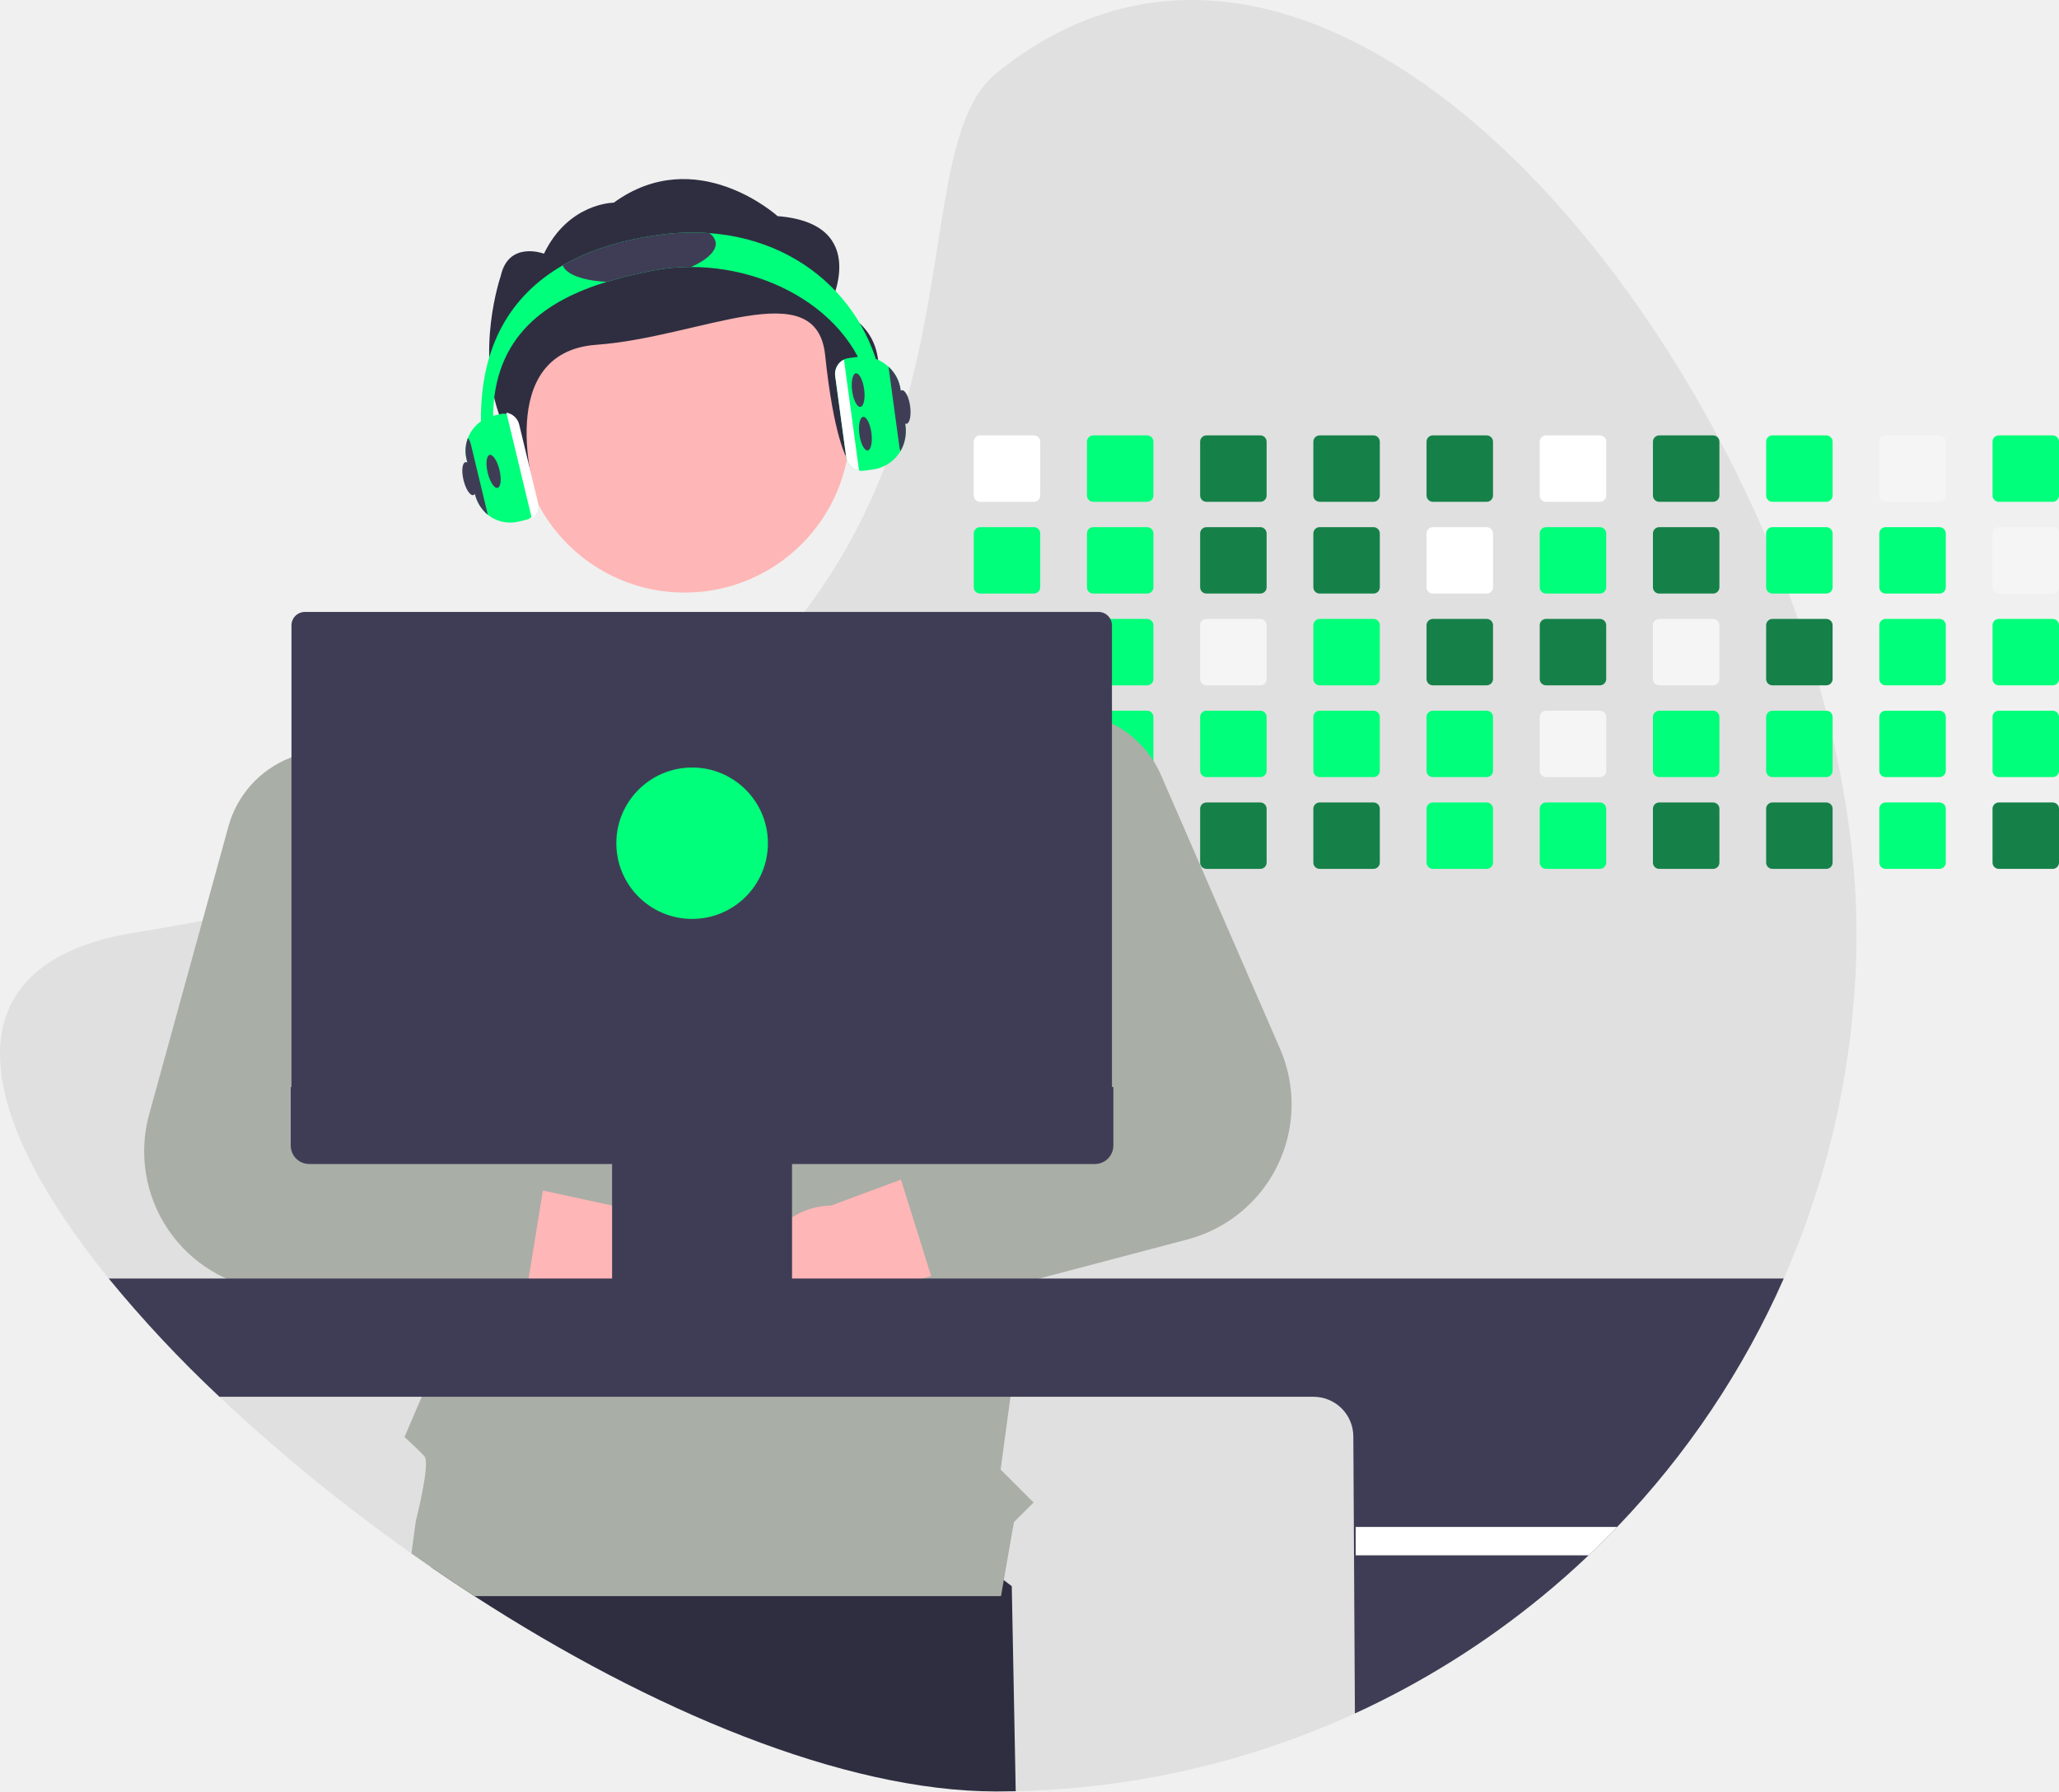
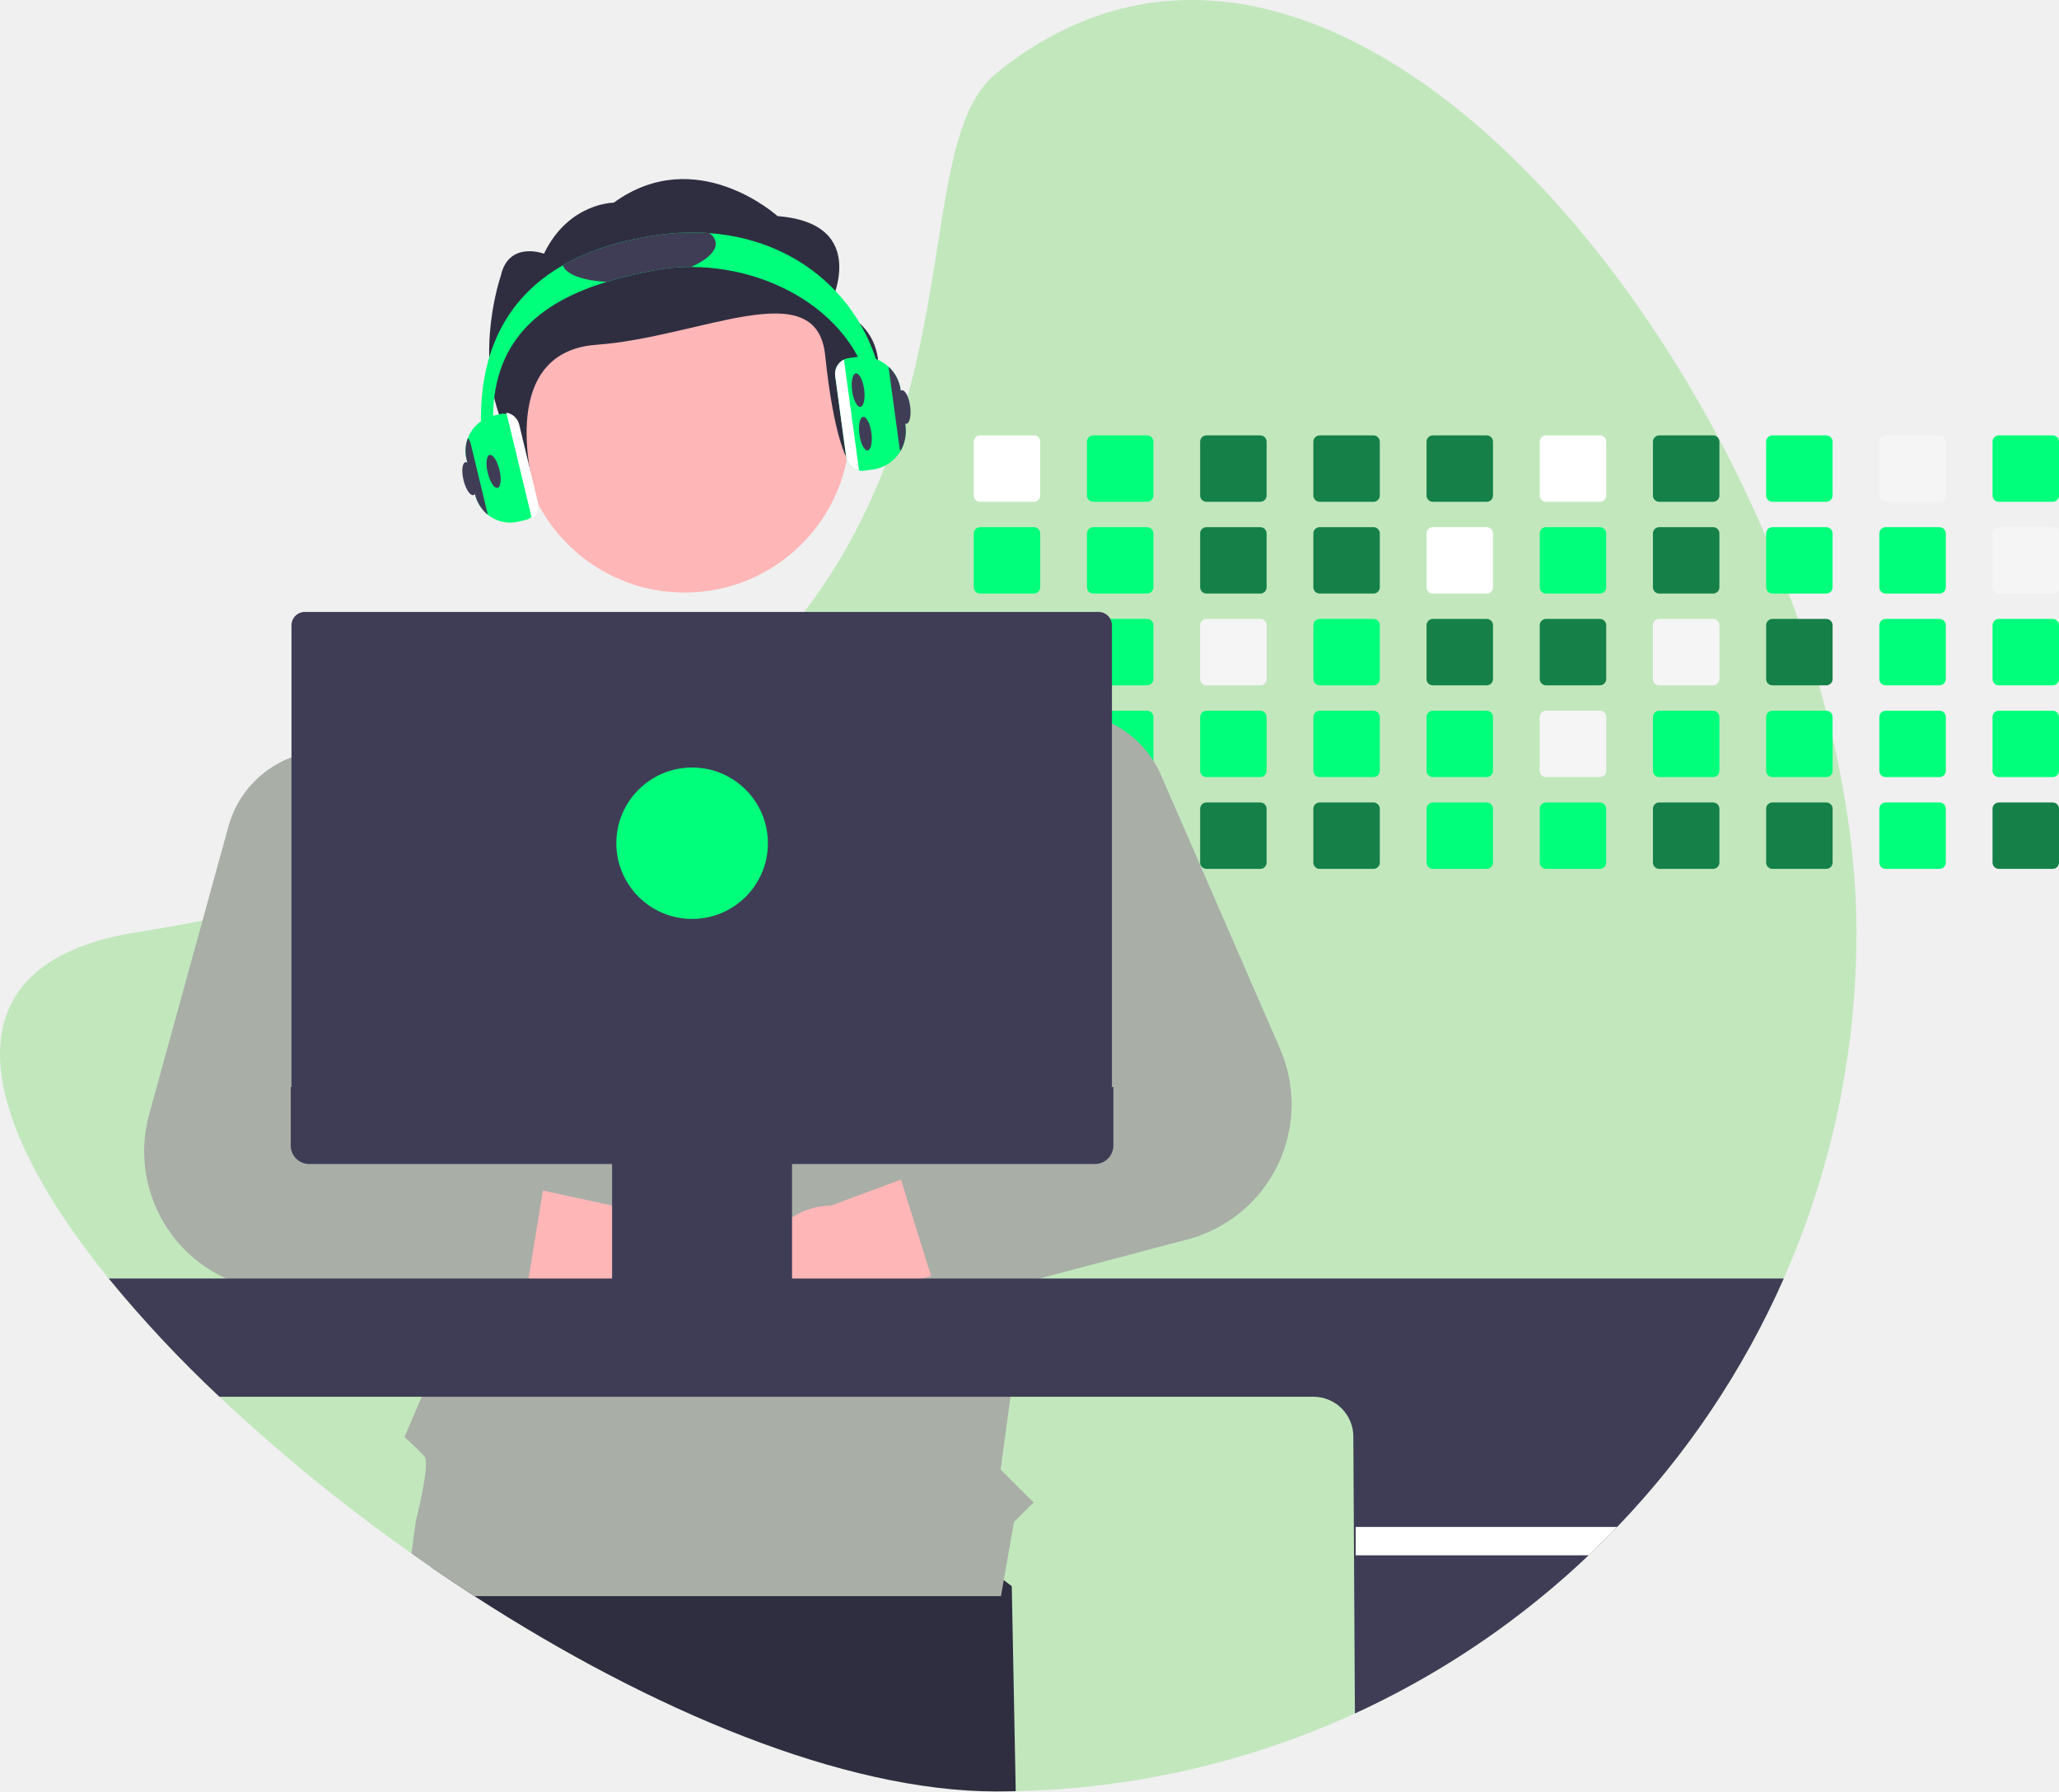
<svg xmlns="http://www.w3.org/2000/svg" width="385" height="335" viewBox="0 0 385 335" fill="none">
  <g clip-path="url(#clip0_115_6)">
-     <path d="M347.131 174.339C347.181 215.792 331.142 255.65 302.386 285.534C300.652 287.348 298.872 289.117 297.045 290.843C294.261 293.488 291.383 296.031 288.413 298.472C260.621 321.346 225.925 334.199 189.924 334.959C188.724 334.986 187.52 335 186.312 335C157.6 335 121.487 319.68 88.715 298.472C86.004 296.717 83.316 294.922 80.653 293.086C79.408 292.236 78.169 291.374 76.937 290.499C64.297 281.583 52.299 271.792 41.032 261.197C33.655 254.281 26.738 246.891 20.323 239.076C-4.858 208.046 -10.412 180.087 25.488 174.339C29.738 173.661 33.864 172.936 37.864 172.164C43.658 171.052 49.203 169.851 54.499 168.56C61.633 166.828 68.335 164.95 74.606 162.926C76.715 162.248 78.776 161.556 80.789 160.85C110.546 150.409 130.463 136.794 144.02 122.02C146.32 119.52 148.44 116.989 150.38 114.428C153.349 110.53 156.045 106.432 158.451 102.164C161.771 96.234 164.56 90.023 166.784 83.602L166.906 83.249C177.693 52.165 174.411 23.333 186.312 13.683C237.181 -27.571 300.512 31.179 330.238 100.46C331.736 103.951 333.145 107.463 334.466 110.996C335.059 112.574 335.631 114.155 336.181 115.739C337.63 119.868 338.944 124.007 340.124 128.157C340.576 129.739 341.008 131.32 341.418 132.9C341.858 134.605 342.278 136.305 342.668 138.005C345.56 150.454 347.131 162.732 347.131 174.339Z" fill="#E0E0E0" />
+     <path d="M347.131 174.339C347.181 215.792 331.142 255.65 302.386 285.534C300.652 287.348 298.872 289.117 297.045 290.843C294.261 293.488 291.383 296.031 288.413 298.472C260.621 321.346 225.925 334.199 189.924 334.959C188.724 334.986 187.52 335 186.312 335C157.6 335 121.487 319.68 88.715 298.472C86.004 296.717 83.316 294.922 80.653 293.086C79.408 292.236 78.169 291.374 76.937 290.499C64.297 281.583 52.299 271.792 41.032 261.197C33.655 254.281 26.738 246.891 20.323 239.076C-4.858 208.046 -10.412 180.087 25.488 174.339C29.738 173.661 33.864 172.936 37.864 172.164C43.658 171.052 49.203 169.851 54.499 168.56C61.633 166.828 68.335 164.95 74.606 162.926C76.715 162.248 78.776 161.556 80.789 160.85C110.546 150.409 130.463 136.794 144.02 122.02C146.32 119.52 148.44 116.989 150.38 114.428C153.349 110.53 156.045 106.432 158.451 102.164C161.771 96.234 164.56 90.023 166.784 83.602L166.906 83.249C177.693 52.165 174.411 23.333 186.312 13.683C237.181 -27.571 300.512 31.179 330.238 100.46C331.736 103.951 333.145 107.463 334.466 110.996C335.059 112.574 335.631 114.155 336.181 115.739C337.63 119.868 338.944 124.007 340.124 128.157C340.576 129.739 341.008 131.32 341.418 132.9C341.858 134.605 342.278 136.305 342.668 138.005C345.56 150.454 347.131 162.732 347.131 174.339Z" fill="#C2E7BD" />
    <path d="M189.924 334.959C188.724 334.987 187.52 335 186.312 335C157.6 335 121.487 319.68 88.715 298.472C86.004 296.717 83.316 294.922 80.653 293.086L82.989 278.887L153.698 269.509L189.186 296.618L189.924 334.959Z" fill="#2F2E41" />
    <path d="M193.328 81.418H183.252C182.94 81.418 182.64 81.542 182.42 81.762C182.199 81.983 182.075 82.282 182.075 82.593V92.664C182.075 92.818 182.106 92.971 182.165 93.113C182.224 93.255 182.311 93.384 182.42 93.493C182.53 93.602 182.659 93.688 182.802 93.747C182.945 93.805 183.097 93.835 183.252 93.835H193.328C193.639 93.835 193.938 93.712 194.159 93.492C194.379 93.273 194.504 92.975 194.505 92.664V82.593C194.504 82.282 194.38 81.983 194.159 81.763C193.939 81.543 193.64 81.419 193.328 81.418Z" fill="white" />
    <path d="M193.328 98.578H183.252C182.94 98.579 182.64 98.702 182.42 98.923C182.199 99.143 182.075 99.442 182.075 99.754V109.824C182.075 109.979 182.106 110.131 182.165 110.274C182.224 110.416 182.311 110.545 182.42 110.654C182.53 110.763 182.659 110.849 182.802 110.907C182.945 110.966 183.097 110.996 183.252 110.996H193.328C193.639 110.996 193.938 110.873 194.159 110.653C194.379 110.434 194.504 110.136 194.505 109.824V99.754C194.504 99.442 194.38 99.144 194.159 98.924C193.939 98.703 193.64 98.579 193.328 98.578Z" fill="#00FF7A" />
    <path d="M193.328 115.739H183.252C182.94 115.739 182.64 115.863 182.42 116.084C182.199 116.304 182.075 116.603 182.075 116.915V126.981C182.075 127.135 182.105 127.288 182.164 127.431C182.223 127.574 182.31 127.704 182.419 127.813C182.528 127.922 182.658 128.009 182.801 128.068C182.944 128.127 183.097 128.157 183.252 128.157H193.328C193.64 128.156 193.939 128.033 194.16 127.812C194.381 127.592 194.505 127.293 194.505 126.981V116.915C194.504 116.603 194.38 116.305 194.159 116.085C193.939 115.864 193.64 115.74 193.328 115.739Z" fill="#F5F5F5" />
    <path d="M194.487 133.868C194.436 133.597 194.293 133.352 194.082 133.176C193.87 132.999 193.604 132.902 193.328 132.9H183.252C182.94 132.9 182.64 133.024 182.42 133.245C182.199 133.465 182.075 133.764 182.075 134.076V144.142C182.075 144.296 182.105 144.449 182.164 144.592C182.223 144.735 182.31 144.865 182.419 144.974C182.528 145.083 182.658 145.17 182.801 145.229C182.944 145.288 183.097 145.318 183.252 145.317H193.328C193.64 145.317 193.939 145.193 194.16 144.973C194.381 144.753 194.505 144.454 194.505 144.142V134.076C194.506 134.006 194.5 133.936 194.487 133.868Z" fill="#F5F5F5" />
    <path d="M193.785 150.152C193.64 150.092 193.485 150.061 193.328 150.061H183.252C183.097 150.061 182.944 150.091 182.801 150.15C182.658 150.209 182.528 150.295 182.419 150.405C182.31 150.514 182.223 150.644 182.164 150.786C182.105 150.929 182.075 151.082 182.075 151.237V161.303C182.074 161.457 182.104 161.61 182.163 161.753C182.222 161.896 182.309 162.026 182.418 162.136C182.527 162.245 182.657 162.331 182.801 162.39C182.944 162.449 183.097 162.479 183.252 162.478H193.328C193.64 162.478 193.939 162.354 194.16 162.134C194.381 161.913 194.505 161.614 194.505 161.303V151.237C194.504 151.005 194.436 150.779 194.308 150.586C194.18 150.393 193.998 150.242 193.785 150.152Z" fill="#F5F5F5" />
-     <path d="M214.494 81.418H204.418C204.106 81.418 203.807 81.542 203.586 81.762C203.365 81.983 203.241 82.282 203.241 82.593V92.664C203.241 92.818 203.272 92.971 203.331 93.113C203.39 93.255 203.477 93.384 203.587 93.493C203.696 93.602 203.826 93.688 203.968 93.747C204.111 93.805 204.264 93.835 204.418 93.835H214.494C214.806 93.835 215.104 93.712 215.325 93.492C215.546 93.273 215.67 92.975 215.671 92.664V82.593C215.67 82.282 215.546 81.983 215.325 81.763C215.105 81.543 214.806 81.419 214.494 81.418Z" fill="#00FF7A" />
+     <path d="M214.494 81.418H204.418C204.106 81.418 203.807 81.542 203.586 81.762C203.365 81.983 203.241 82.282 203.241 82.593V92.664C203.241 92.818 203.272 92.971 203.331 93.113C203.39 93.255 203.477 93.384 203.587 93.493C203.696 93.602 203.826 93.688 203.968 93.747C204.111 93.805 204.264 93.835 204.418 93.835H214.494C214.806 93.835 215.104 93.712 215.325 93.492C215.545 93.273 215.67 92.975 215.671 92.664V82.593C215.67 82.282 215.546 81.983 215.325 81.763C215.105 81.543 214.806 81.419 214.494 81.418Z" fill="#00FF7A" />
    <path d="M214.494 98.578H204.418C204.106 98.579 203.807 98.702 203.586 98.923C203.365 99.143 203.241 99.442 203.241 99.754V109.824C203.241 109.979 203.272 110.131 203.331 110.274C203.39 110.416 203.477 110.545 203.587 110.654C203.696 110.763 203.826 110.849 203.968 110.907C204.111 110.966 204.264 110.996 204.418 110.996H214.494C214.806 110.996 215.104 110.873 215.325 110.653C215.546 110.434 215.67 110.136 215.671 109.824V99.754C215.67 99.442 215.546 99.144 215.325 98.924C215.105 98.703 214.806 98.579 214.494 98.578Z" fill="#00FF7A" />
    <path d="M214.494 115.739H204.418C204.106 115.739 203.807 115.863 203.586 116.084C203.365 116.304 203.241 116.603 203.241 116.915V126.981C203.241 127.135 203.271 127.288 203.33 127.431C203.389 127.574 203.476 127.704 203.585 127.813C203.695 127.922 203.824 128.009 203.967 128.068C204.11 128.127 204.263 128.157 204.418 128.157H214.494C214.806 128.156 215.105 128.033 215.326 127.812C215.547 127.592 215.671 127.293 215.671 126.981V116.915C215.67 116.603 215.546 116.305 215.325 116.085C215.105 115.864 214.806 115.74 214.494 115.739Z" fill="#00FF7A" />
    <path d="M214.494 132.9H204.418C204.171 132.9 203.931 132.978 203.731 133.123C203.531 133.267 203.382 133.471 203.305 133.705C203.263 133.824 203.241 133.95 203.241 134.076V144.142C203.241 144.296 203.271 144.449 203.33 144.592C203.389 144.735 203.476 144.865 203.585 144.974C203.695 145.083 203.824 145.17 203.967 145.229C204.11 145.288 204.263 145.318 204.418 145.317H214.494C214.806 145.317 215.105 145.193 215.326 144.973C215.547 144.753 215.671 144.454 215.671 144.142V134.076C215.67 133.764 215.546 133.466 215.325 133.246C215.105 133.025 214.806 132.901 214.494 132.9Z" fill="#00FF7A" />
    <path d="M214.494 150.061H204.418C204.263 150.061 204.11 150.091 203.967 150.15C203.824 150.209 203.695 150.295 203.585 150.405C203.476 150.514 203.389 150.644 203.33 150.786C203.271 150.929 203.241 151.082 203.241 151.237V161.303C203.241 161.457 203.271 161.61 203.33 161.753C203.389 161.896 203.476 162.025 203.585 162.135C203.695 162.244 203.824 162.331 203.967 162.389C204.11 162.448 204.263 162.479 204.418 162.478H214.494C214.806 162.478 215.106 162.354 215.326 162.134C215.547 161.913 215.671 161.614 215.671 161.303V151.237C215.671 150.925 215.547 150.626 215.326 150.406C215.106 150.185 214.806 150.061 214.494 150.061Z" fill="#F5F5F5" />
    <path d="M235.66 81.418H225.584C225.272 81.418 224.973 81.542 224.752 81.762C224.531 81.983 224.407 82.282 224.407 82.593V92.664C224.407 92.818 224.438 92.971 224.497 93.113C224.556 93.255 224.643 93.384 224.753 93.493C224.862 93.602 224.992 93.688 225.134 93.747C225.277 93.805 225.43 93.835 225.584 93.835H235.66C235.972 93.835 236.27 93.712 236.491 93.492C236.712 93.273 236.836 92.975 236.837 92.664V82.593C236.836 82.282 236.712 81.983 236.491 81.763C236.271 81.543 235.972 81.419 235.66 81.418Z" fill="#158149" />
    <path d="M235.66 98.578H225.584C225.272 98.579 224.973 98.702 224.752 98.923C224.531 99.143 224.407 99.442 224.407 99.754V109.824C224.407 109.979 224.438 110.131 224.497 110.274C224.556 110.416 224.643 110.545 224.753 110.654C224.862 110.763 224.992 110.849 225.134 110.907C225.277 110.966 225.43 110.996 225.584 110.996H235.66C235.972 110.996 236.27 110.873 236.491 110.653C236.712 110.434 236.836 110.136 236.837 109.824V99.754C236.836 99.442 236.712 99.144 236.491 98.924C236.271 98.703 235.972 98.579 235.66 98.578Z" fill="#158149" />
    <path d="M235.66 115.739H225.584C225.272 115.739 224.973 115.863 224.752 116.084C224.531 116.304 224.407 116.603 224.407 116.915V126.981C224.407 127.135 224.437 127.288 224.496 127.431C224.555 127.574 224.642 127.704 224.751 127.813C224.861 127.922 224.99 128.009 225.133 128.068C225.276 128.127 225.429 128.157 225.584 128.157H235.66C235.972 128.156 236.272 128.033 236.492 127.812C236.713 127.592 236.837 127.293 236.837 126.981V116.915C236.836 116.603 236.712 116.305 236.491 116.085C236.271 115.864 235.972 115.74 235.66 115.739Z" fill="#F5F5F5" />
    <path d="M235.66 132.9H225.584C225.272 132.9 224.973 133.024 224.752 133.245C224.531 133.465 224.407 133.764 224.407 134.076V144.142C224.407 144.296 224.437 144.449 224.496 144.592C224.555 144.735 224.642 144.865 224.751 144.974C224.861 145.083 224.99 145.17 225.133 145.229C225.276 145.288 225.429 145.318 225.584 145.317H235.66C235.972 145.317 236.272 145.193 236.492 144.973C236.713 144.753 236.837 144.454 236.837 144.142V134.076C236.836 133.764 236.712 133.466 236.491 133.246C236.271 133.025 235.972 132.901 235.66 132.9Z" fill="#00FF7A" />
    <path d="M235.66 150.061H225.584C225.429 150.061 225.276 150.091 225.133 150.15C224.99 150.209 224.861 150.295 224.751 150.405C224.642 150.514 224.555 150.644 224.496 150.786C224.437 150.929 224.407 151.082 224.407 151.237V161.303C224.407 161.457 224.437 161.61 224.496 161.753C224.555 161.896 224.642 162.025 224.751 162.135C224.861 162.244 224.99 162.331 225.133 162.389C225.276 162.448 225.429 162.479 225.584 162.478H235.66C235.972 162.478 236.272 162.354 236.492 162.134C236.713 161.913 236.837 161.614 236.837 161.303V151.237C236.837 150.925 236.713 150.626 236.492 150.406C236.272 150.185 235.972 150.061 235.66 150.061Z" fill="#158149" />
    <path d="M256.826 81.418H246.75C246.438 81.418 246.139 81.542 245.918 81.762C245.697 81.983 245.573 82.282 245.573 82.593V92.664C245.573 92.818 245.604 92.971 245.663 93.113C245.722 93.255 245.809 93.384 245.919 93.493C246.028 93.602 246.158 93.688 246.3 93.747C246.443 93.805 246.596 93.835 246.75 93.835H256.826C257.138 93.835 257.436 93.712 257.657 93.492C257.878 93.273 258.002 92.975 258.003 92.664V82.593C258.002 82.282 257.878 81.983 257.657 81.763C257.437 81.543 257.138 81.419 256.826 81.418Z" fill="#158149" />
    <path d="M256.826 98.578H246.75C246.438 98.579 246.139 98.702 245.918 98.923C245.697 99.143 245.573 99.442 245.573 99.754V109.824C245.573 109.979 245.604 110.131 245.663 110.274C245.722 110.416 245.809 110.545 245.919 110.654C246.028 110.763 246.158 110.849 246.3 110.907C246.443 110.966 246.596 110.996 246.75 110.996H256.826C257.138 110.996 257.436 110.873 257.657 110.653C257.878 110.434 258.002 110.136 258.003 109.824V99.754C258.002 99.442 257.878 99.144 257.657 98.924C257.437 98.703 257.138 98.579 256.826 98.578Z" fill="#158149" />
    <path d="M256.826 115.739H246.75C246.438 115.739 246.139 115.863 245.918 116.084C245.697 116.304 245.573 116.603 245.573 116.915V126.981C245.573 127.135 245.603 127.288 245.662 127.431C245.721 127.574 245.808 127.704 245.917 127.813C246.027 127.922 246.156 128.009 246.299 128.068C246.442 128.127 246.596 128.157 246.75 128.157H256.826C257.138 128.156 257.438 128.033 257.658 127.812C257.879 127.592 258.003 127.293 258.003 126.981V116.915C258.002 116.603 257.878 116.305 257.657 116.085C257.437 115.864 257.138 115.74 256.826 115.739Z" fill="#00FF7A" />
    <path d="M256.826 132.9H246.75C246.438 132.9 246.139 133.024 245.918 133.245C245.697 133.465 245.573 133.764 245.573 134.076V144.142C245.573 144.296 245.603 144.449 245.662 144.592C245.721 144.735 245.808 144.865 245.917 144.974C246.027 145.083 246.156 145.17 246.299 145.229C246.442 145.288 246.595 145.318 246.75 145.317H256.826C257.138 145.317 257.438 145.193 257.658 144.973C257.879 144.753 258.003 144.454 258.003 144.142V134.076C258.002 133.764 257.878 133.466 257.657 133.246C257.437 133.025 257.138 132.901 256.826 132.9Z" fill="#00FF7A" />
    <path d="M256.826 150.061H246.75C246.595 150.061 246.442 150.091 246.299 150.15C246.156 150.209 246.027 150.295 245.917 150.405C245.808 150.514 245.721 150.644 245.662 150.786C245.603 150.929 245.573 151.082 245.573 151.237V161.303C245.573 161.457 245.603 161.61 245.662 161.753C245.721 161.896 245.808 162.025 245.917 162.135C246.027 162.244 246.156 162.331 246.299 162.389C246.442 162.448 246.595 162.479 246.75 162.478H256.826C257.138 162.478 257.438 162.354 257.658 162.134C257.879 161.913 258.003 161.614 258.003 161.303V151.237C258.003 150.925 257.879 150.626 257.658 150.406C257.438 150.185 257.138 150.061 256.826 150.061Z" fill="#158149" />
    <path d="M277.993 81.418H267.912C267.601 81.419 267.302 81.543 267.083 81.763C266.863 81.984 266.739 82.282 266.74 82.593V92.664C266.74 92.974 266.863 93.272 267.083 93.492C267.303 93.712 267.601 93.835 267.912 93.835H277.993C278.304 93.835 278.603 93.712 278.823 93.492C279.044 93.273 279.168 92.975 279.169 92.664V82.593C279.169 82.282 279.044 81.983 278.824 81.763C278.603 81.543 278.304 81.419 277.993 81.418Z" fill="#158149" />
    <path d="M277.993 98.578H267.912C267.601 98.579 267.302 98.704 267.082 98.924C266.863 99.145 266.739 99.443 266.74 99.754V109.824C266.74 110.135 266.863 110.433 267.083 110.653C267.303 110.872 267.601 110.996 267.912 110.996H277.993C278.304 110.996 278.603 110.873 278.823 110.653C279.044 110.434 279.168 110.136 279.169 109.824V99.754C279.169 99.442 279.044 99.144 278.824 98.924C278.603 98.703 278.304 98.579 277.993 98.578Z" fill="white" />
    <path d="M277.993 115.739H267.912C267.601 115.74 267.302 115.865 267.083 116.085C266.863 116.306 266.739 116.604 266.74 116.915V126.981C266.739 127.135 266.769 127.288 266.828 127.43C266.887 127.573 266.973 127.702 267.082 127.812C267.191 127.921 267.32 128.007 267.462 128.067C267.605 128.126 267.758 128.156 267.912 128.157H277.993C278.305 128.156 278.604 128.033 278.825 127.812C279.045 127.592 279.169 127.293 279.169 126.981V116.915C279.169 116.603 279.044 116.305 278.824 116.085C278.603 115.864 278.304 115.74 277.993 115.739Z" fill="#158149" />
    <path d="M277.993 132.9H267.912C267.601 132.901 267.302 133.026 267.083 133.246C266.863 133.466 266.739 133.765 266.74 134.076V144.142C266.739 144.296 266.769 144.449 266.828 144.591C266.886 144.734 266.973 144.863 267.082 144.972C267.191 145.082 267.32 145.168 267.462 145.228C267.605 145.287 267.758 145.317 267.912 145.317H277.993C278.305 145.317 278.604 145.193 278.825 144.973C279.045 144.753 279.169 144.454 279.169 144.142V134.076C279.169 133.764 279.044 133.466 278.824 133.246C278.603 133.025 278.304 132.901 277.993 132.9Z" fill="#00FF7A" />
    <path d="M277.993 150.061H267.912C267.758 150.061 267.605 150.092 267.462 150.151C267.32 150.21 267.191 150.297 267.082 150.406C266.973 150.515 266.886 150.645 266.828 150.787C266.769 150.93 266.739 151.083 266.74 151.237V161.303C266.739 161.457 266.769 161.609 266.828 161.752C266.886 161.895 266.973 162.024 267.082 162.133C267.191 162.243 267.32 162.329 267.462 162.388C267.605 162.448 267.758 162.478 267.912 162.478H277.993C278.305 162.478 278.604 162.354 278.825 162.134C279.045 161.913 279.169 161.614 279.169 161.303V151.237C279.169 150.925 279.045 150.626 278.825 150.406C278.604 150.185 278.305 150.061 277.993 150.061Z" fill="#00FF7A" />
    <path d="M299.159 81.418H289.078C288.767 81.419 288.468 81.543 288.249 81.763C288.029 81.984 287.905 82.282 287.906 82.593V92.664C287.906 92.974 288.029 93.272 288.249 93.492C288.469 93.712 288.767 93.835 289.078 93.835H299.159C299.47 93.835 299.769 93.712 299.989 93.492C300.21 93.273 300.334 92.975 300.335 92.664V82.593C300.335 82.282 300.21 81.983 299.99 81.763C299.769 81.543 299.47 81.419 299.159 81.418Z" fill="white" />
    <path d="M299.159 98.578H289.078C288.767 98.579 288.468 98.704 288.248 98.924C288.029 99.145 287.905 99.443 287.906 99.754V109.824C287.906 110.135 288.029 110.433 288.249 110.653C288.469 110.872 288.767 110.996 289.078 110.996H299.159C299.47 110.996 299.769 110.873 299.989 110.653C300.21 110.434 300.334 110.136 300.335 109.824V99.754C300.335 99.442 300.21 99.144 299.99 98.924C299.769 98.703 299.47 98.579 299.159 98.578Z" fill="#00FF7A" />
    <path d="M299.159 115.739H289.078C288.767 115.74 288.468 115.865 288.248 116.085C288.029 116.306 287.905 116.604 287.906 116.915V126.981C287.905 127.135 287.935 127.288 287.994 127.43C288.053 127.573 288.139 127.702 288.248 127.812C288.357 127.921 288.486 128.007 288.628 128.067C288.771 128.126 288.924 128.156 289.078 128.157H299.159C299.471 128.156 299.77 128.032 299.991 127.812C300.211 127.592 300.335 127.293 300.335 126.981V116.915C300.335 116.603 300.21 116.305 299.99 116.085C299.769 115.864 299.47 115.74 299.159 115.739Z" fill="#158149" />
    <path d="M299.159 132.9H289.078C288.767 132.901 288.468 133.026 288.249 133.246C288.029 133.466 287.905 133.765 287.906 134.076V144.142C287.905 144.296 287.935 144.449 287.994 144.591C288.053 144.734 288.139 144.863 288.248 144.972C288.357 145.082 288.486 145.168 288.628 145.228C288.771 145.287 288.924 145.317 289.078 145.317H299.159C299.471 145.317 299.77 145.193 299.991 144.973C300.211 144.753 300.335 144.454 300.335 144.142V134.076C300.335 133.764 300.21 133.466 299.99 133.246C299.769 133.025 299.47 132.901 299.159 132.9Z" fill="#F5F5F5" />
    <path d="M299.159 150.061H289.078C288.924 150.061 288.771 150.092 288.628 150.151C288.486 150.21 288.357 150.297 288.248 150.406C288.139 150.515 288.053 150.645 287.994 150.787C287.935 150.93 287.905 151.083 287.906 151.237V161.303C287.905 161.457 287.935 161.609 287.994 161.752C288.053 161.895 288.139 162.024 288.248 162.133C288.357 162.243 288.486 162.329 288.628 162.388C288.771 162.448 288.924 162.478 289.078 162.478H299.159C299.471 162.478 299.77 162.354 299.991 162.134C300.211 161.913 300.335 161.614 300.335 161.303V151.237C300.335 150.925 300.211 150.626 299.991 150.406C299.77 150.185 299.471 150.061 299.159 150.061Z" fill="#00FF7A" />
    <path d="M320.325 81.418H310.244C309.933 81.419 309.635 81.543 309.415 81.763C309.195 81.984 309.072 82.282 309.072 82.593V92.664C309.072 92.974 309.195 93.272 309.415 93.492C309.635 93.712 309.933 93.835 310.244 93.835H320.325C320.636 93.835 320.935 93.712 321.156 93.492C321.376 93.273 321.501 92.975 321.502 92.664V82.593C321.501 82.282 321.376 81.983 321.156 81.763C320.935 81.543 320.637 81.419 320.325 81.418Z" fill="#158149" />
    <path d="M320.325 98.578H310.244C309.933 98.579 309.635 98.704 309.415 98.924C309.195 99.145 309.072 99.443 309.072 99.754V109.824C309.072 110.135 309.195 110.433 309.415 110.653C309.635 110.872 309.933 110.996 310.244 110.996H320.325C320.636 110.996 320.935 110.873 321.156 110.653C321.376 110.434 321.501 110.136 321.502 109.824V99.754C321.501 99.442 321.376 99.144 321.156 98.924C320.935 98.703 320.637 98.579 320.325 98.578Z" fill="#158149" />
    <path d="M320.325 115.739H310.244C309.933 115.74 309.635 115.865 309.415 116.085C309.195 116.306 309.072 116.604 309.072 116.915V126.981C309.071 127.135 309.101 127.288 309.16 127.43C309.219 127.573 309.305 127.702 309.414 127.812C309.523 127.921 309.652 128.007 309.795 128.067C309.937 128.126 310.09 128.156 310.244 128.157H320.325C320.637 128.156 320.936 128.032 321.157 127.812C321.377 127.592 321.502 127.293 321.502 126.981V116.915C321.501 116.603 321.377 116.305 321.156 116.085C320.935 115.864 320.637 115.74 320.325 115.739Z" fill="#F5F5F5" />
    <path d="M320.325 132.9H310.244C309.933 132.901 309.635 133.026 309.415 133.246C309.195 133.466 309.072 133.765 309.072 134.076V144.142C309.071 144.296 309.101 144.449 309.16 144.591C309.219 144.734 309.305 144.863 309.414 144.972C309.523 145.082 309.652 145.168 309.795 145.228C309.937 145.287 310.09 145.317 310.244 145.317H320.325C320.637 145.317 320.936 145.193 321.157 144.973C321.378 144.753 321.502 144.454 321.502 144.142V134.076C321.501 133.764 321.377 133.466 321.156 133.246C320.935 133.025 320.637 132.901 320.325 132.9Z" fill="#00FF7A" />
    <path d="M320.325 150.061H310.244C310.09 150.061 309.937 150.092 309.795 150.151C309.652 150.21 309.523 150.297 309.414 150.406C309.305 150.515 309.219 150.645 309.16 150.787C309.101 150.93 309.071 151.083 309.072 151.237V161.303C309.071 161.457 309.101 161.609 309.16 161.752C309.219 161.895 309.305 162.024 309.414 162.133C309.523 162.243 309.652 162.329 309.795 162.388C309.937 162.448 310.09 162.478 310.244 162.478H320.325C320.637 162.478 320.936 162.354 321.157 162.134C321.378 161.913 321.502 161.614 321.502 161.303V151.237C321.502 150.925 321.378 150.626 321.157 150.406C320.936 150.185 320.637 150.061 320.325 150.061Z" fill="#158149" />
    <path d="M341.491 81.418H331.41C331.099 81.419 330.801 81.543 330.581 81.763C330.361 81.984 330.238 82.282 330.238 82.593V92.664C330.238 92.974 330.361 93.272 330.581 93.492C330.801 93.712 331.099 93.835 331.41 93.835H341.491C341.802 93.835 342.101 93.712 342.322 93.492C342.542 93.273 342.667 92.975 342.668 92.664V82.593C342.667 82.282 342.542 81.983 342.322 81.763C342.101 81.543 341.803 81.419 341.491 81.418Z" fill="#00FF7A" />
    <path d="M341.491 98.578H331.41C331.099 98.579 330.801 98.704 330.581 98.924C330.361 99.145 330.238 99.443 330.238 99.754V109.824C330.238 110.135 330.361 110.433 330.581 110.653C330.801 110.872 331.099 110.996 331.41 110.996H341.491C341.802 110.996 342.101 110.873 342.322 110.653C342.542 110.434 342.667 110.136 342.668 109.824V99.754C342.667 99.442 342.542 99.144 342.322 98.924C342.101 98.703 341.803 98.579 341.491 98.578Z" fill="#00FF7A" />
    <path d="M341.491 115.739H331.41C331.099 115.74 330.801 115.865 330.581 116.085C330.361 116.306 330.238 116.604 330.238 116.915V126.981C330.237 127.135 330.267 127.288 330.326 127.43C330.385 127.573 330.471 127.702 330.58 127.812C330.689 127.921 330.818 128.007 330.961 128.067C331.103 128.126 331.256 128.156 331.41 128.157H341.491C341.803 128.156 342.102 128.032 342.323 127.812C342.543 127.592 342.668 127.293 342.668 126.981V116.915C342.667 116.603 342.543 116.305 342.322 116.085C342.101 115.864 341.803 115.74 341.491 115.739Z" fill="#158149" />
    <path d="M341.491 132.9H331.41C331.099 132.901 330.801 133.026 330.581 133.246C330.361 133.466 330.238 133.765 330.238 134.076V144.142C330.237 144.296 330.267 144.449 330.326 144.591C330.385 144.734 330.471 144.863 330.58 144.972C330.689 145.082 330.818 145.168 330.961 145.228C331.103 145.287 331.256 145.317 331.41 145.317H341.491C341.803 145.317 342.102 145.193 342.323 144.973C342.544 144.753 342.668 144.454 342.668 144.142V134.076C342.667 133.764 342.542 133.466 342.322 133.246C342.101 133.025 341.803 132.901 341.491 132.9Z" fill="#00FF7A" />
    <path d="M341.491 150.061H331.41C331.256 150.061 331.103 150.092 330.961 150.151C330.818 150.21 330.689 150.297 330.58 150.406C330.471 150.515 330.385 150.645 330.326 150.787C330.267 150.93 330.237 151.083 330.238 151.237V161.303C330.237 161.457 330.267 161.609 330.326 161.752C330.385 161.895 330.471 162.024 330.58 162.133C330.689 162.243 330.818 162.329 330.961 162.388C331.103 162.448 331.256 162.478 331.41 162.478H341.491C341.803 162.478 342.102 162.354 342.323 162.134C342.544 161.913 342.668 161.614 342.668 161.303V151.237C342.668 150.925 342.544 150.626 342.323 150.406C342.102 150.185 341.803 150.061 341.491 150.061Z" fill="#158149" />
    <path d="M362.657 81.418H352.576C352.265 81.419 351.967 81.543 351.747 81.763C351.527 81.984 351.404 82.282 351.404 82.593V92.664C351.404 92.974 351.528 93.272 351.747 93.492C351.967 93.712 352.265 93.835 352.576 93.835H362.657C362.968 93.835 363.267 93.712 363.488 93.492C363.708 93.273 363.833 92.975 363.834 92.664V82.593C363.833 82.282 363.709 81.983 363.488 81.763C363.268 81.543 362.969 81.419 362.657 81.418Z" fill="#F5F5F5" />
    <path d="M362.657 98.578H352.576C352.265 98.579 351.967 98.704 351.747 98.924C351.527 99.145 351.404 99.443 351.404 99.754V109.824C351.404 110.135 351.528 110.433 351.747 110.653C351.967 110.872 352.265 110.996 352.576 110.996H362.657C362.968 110.996 363.267 110.873 363.488 110.653C363.708 110.434 363.833 110.136 363.834 109.824V99.754C363.833 99.442 363.709 99.144 363.488 98.924C363.268 98.703 362.969 98.579 362.657 98.578Z" fill="#00FF7A" />
    <path d="M362.657 115.739H352.576C352.265 115.74 351.967 115.865 351.747 116.085C351.527 116.306 351.404 116.604 351.404 116.915V126.981C351.404 127.135 351.434 127.288 351.492 127.43C351.551 127.573 351.637 127.702 351.746 127.812C351.855 127.921 351.984 128.007 352.127 128.067C352.269 128.126 352.422 128.156 352.576 128.157H362.657C362.969 128.156 363.268 128.032 363.489 127.812C363.71 127.592 363.834 127.293 363.834 126.981V116.915C363.833 116.603 363.709 116.305 363.488 116.085C363.268 115.864 362.969 115.74 362.657 115.739Z" fill="#00FF7A" />
    <path d="M362.657 132.9H352.576C352.265 132.901 351.967 133.026 351.747 133.246C351.527 133.466 351.404 133.765 351.404 134.076V144.142C351.404 144.296 351.434 144.449 351.492 144.591C351.551 144.734 351.637 144.863 351.746 144.972C351.855 145.082 351.984 145.168 352.127 145.228C352.269 145.287 352.422 145.317 352.576 145.317H362.657C362.969 145.317 363.268 145.193 363.489 144.973C363.71 144.753 363.834 144.454 363.834 144.142V134.076C363.833 133.764 363.709 133.466 363.488 133.246C363.268 133.025 362.969 132.901 362.657 132.9Z" fill="#00FF7A" />
    <path d="M362.657 150.061H352.576C352.422 150.061 352.269 150.092 352.127 150.151C351.984 150.21 351.855 150.297 351.746 150.406C351.637 150.515 351.551 150.645 351.492 150.787C351.434 150.93 351.404 151.083 351.404 151.237V161.303C351.404 161.457 351.434 161.609 351.492 161.752C351.551 161.895 351.637 162.024 351.746 162.133C351.855 162.243 351.984 162.329 352.127 162.388C352.269 162.448 352.422 162.478 352.576 162.478H362.657C362.969 162.478 363.268 162.354 363.489 162.134C363.71 161.913 363.834 161.614 363.834 161.303V151.237C363.834 150.925 363.71 150.626 363.489 150.406C363.268 150.185 362.969 150.061 362.657 150.061Z" fill="#00FF7A" />
    <path d="M383.823 81.418H373.742C373.431 81.419 373.133 81.543 372.913 81.763C372.693 81.984 372.57 82.282 372.57 82.593V92.664C372.57 92.974 372.694 93.272 372.914 93.492C373.133 93.712 373.432 93.835 373.742 93.835H383.823C384.135 93.835 384.433 93.712 384.654 93.492C384.874 93.273 384.999 92.975 385 92.664V82.593C384.999 82.282 384.875 81.983 384.654 81.763C384.434 81.543 384.135 81.419 383.823 81.418Z" fill="#00FF7A" />
    <path d="M383.823 98.578H373.742C373.431 98.579 373.133 98.704 372.913 98.924C372.693 99.145 372.57 99.443 372.57 99.754V109.824C372.57 110.135 372.694 110.433 372.914 110.653C373.133 110.872 373.432 110.996 373.742 110.996H383.823C384.134 110.996 384.433 110.873 384.654 110.653C384.874 110.434 384.999 110.136 385 109.824V99.754C384.999 99.442 384.875 99.144 384.654 98.924C384.434 98.703 384.135 98.579 383.823 98.578Z" fill="#F5F5F5" />
    <path d="M383.823 115.739H373.742C373.431 115.74 373.133 115.865 372.913 116.085C372.693 116.306 372.57 116.604 372.57 116.915V126.981C372.57 127.135 372.6 127.288 372.658 127.43C372.717 127.573 372.803 127.702 372.912 127.812C373.021 127.921 373.151 128.007 373.293 128.067C373.435 128.126 373.588 128.156 373.742 128.157H383.823C384.135 128.156 384.434 128.032 384.655 127.812C384.876 127.592 385 127.293 385 126.981V116.915C384.999 116.603 384.875 116.305 384.654 116.085C384.434 115.864 384.135 115.74 383.823 115.739Z" fill="#00FF7A" />
    <path d="M383.823 132.9H373.742C373.431 132.901 373.133 133.026 372.913 133.246C372.693 133.466 372.57 133.765 372.57 134.076V144.142C372.57 144.296 372.6 144.449 372.658 144.591C372.717 144.734 372.803 144.863 372.912 144.972C373.021 145.082 373.151 145.168 373.293 145.228C373.435 145.287 373.588 145.317 373.742 145.317H383.823C384.135 145.317 384.434 145.193 384.655 144.973C384.876 144.753 385 144.454 385 144.142V134.076C384.999 133.764 384.875 133.466 384.654 133.246C384.434 133.025 384.135 132.901 383.823 132.9Z" fill="#00FF7A" />
    <path d="M383.823 150.061H373.742C373.588 150.061 373.435 150.092 373.293 150.151C373.151 150.21 373.021 150.297 372.912 150.406C372.803 150.515 372.717 150.645 372.658 150.787C372.6 150.93 372.57 151.083 372.57 151.237V161.303C372.57 161.457 372.6 161.609 372.658 161.752C372.717 161.895 372.803 162.024 372.912 162.133C373.021 162.243 373.151 162.329 373.293 162.388C373.435 162.448 373.588 162.478 373.742 162.478H383.823C384.135 162.478 384.434 162.354 384.655 162.134C384.876 161.913 385 161.614 385 161.303V151.237C385 150.925 384.876 150.626 384.655 150.406C384.434 150.185 384.135 150.061 383.823 150.061Z" fill="#158149" />
    <path d="M152.135 298.472H151.854L152.094 298.441L152.135 298.472Z" fill="#2F2E41" />
    <path d="M128.017 110.813C145.097 110.813 158.943 96.981 158.943 79.918C158.943 62.855 145.097 49.023 128.017 49.023C110.937 49.023 97.091 62.855 97.091 79.918C97.091 96.981 110.937 110.813 128.017 110.813Z" fill="#FFB6B6" />
    <path d="M155.1 57.266C155.1 57.266 163.189 41.819 145.394 40.414C145.394 40.414 130.223 26.667 114.76 37.901C114.76 37.901 106.325 37.901 101.713 47.436C101.713 47.436 95.079 44.923 93.622 51.649C93.622 51.649 88.768 65.692 93.622 78.331C98.476 90.97 100.088 92.374 100.088 92.374C100.088 92.374 92.112 65.876 111.527 64.472C130.941 63.067 152.667 50.947 154.285 66.394C155.903 81.842 158.338 85.648 158.338 85.648C158.338 85.648 173.705 63.586 155.1 57.266Z" fill="#2F2E41" />
    <path d="M208.017 156.057L207.917 156.582L206.799 162.478L199.072 203.266L198.615 205.668L197.655 210.746L196.343 217.673L193.432 233.025L192.599 237.425L192.287 239.076L192.178 239.654L191.314 244.208L191.051 245.583L188.942 261.197L187.099 274.804L193.265 280.963L189.589 284.634L187.176 298.44L187.181 298.472H88.715C84.732 295.894 80.806 293.237 76.937 290.499L77.747 284.44C77.747 284.44 80.535 273.619 79.363 272.326C78.195 271.032 75.633 268.722 75.633 268.722L78.861 261.197L79.309 260.153L78.557 244.583L78.539 244.208L78.29 239.076L78.259 238.415L78.209 237.425L77.254 217.673L77.236 217.348L76.946 211.361L76.674 205.667L76.557 203.266L75.393 179.241L74.606 162.926L73.918 148.722L76.683 147.786L106.264 137.743L118.518 121.83L144.02 122.02L156.505 122.115L177.336 141.415L182.075 143.676L182.111 143.694L185.511 145.317L194.129 149.428L203.241 153.778L207.917 156.007L208.017 156.057Z" fill="#A9AEA7" />
    <path d="M121.813 252.122C119.945 252.845 117.94 253.151 115.94 253.016C113.94 252.882 111.995 252.311 110.24 251.344C108.485 250.377 106.964 249.037 105.783 247.419C104.602 245.801 103.791 243.944 103.407 241.979L55.172 235.143L71.94 216.195L115.173 225.592C118.521 225.166 121.908 225.98 124.694 227.882C127.48 229.784 129.471 232.641 130.289 235.911C131.108 239.181 130.697 242.638 129.135 245.625C127.573 248.613 124.968 250.925 121.813 252.122Z" fill="#FFB6B6" />
    <path d="M100.307 217.673C99.414 216.542 98.149 215.762 96.736 215.471L76.946 211.361L74.913 210.94C73.732 210.694 72.617 210.201 71.639 209.494C70.662 208.788 69.845 207.883 69.242 206.839C68.616 205.743 68.238 204.524 68.133 203.266C68.038 202.123 68.175 200.973 68.535 199.884L75.393 179.241L79.843 165.847C80.382 164.232 80.7 162.551 80.789 160.85C81.037 156.144 79.579 151.507 76.683 147.787C74.137 144.517 70.606 142.152 66.611 141.041C62.616 139.93 58.37 140.133 54.499 141.619C54.386 141.659 54.268 141.704 54.155 141.75C51.379 142.857 48.898 144.594 46.91 146.824C44.922 149.053 43.48 151.714 42.698 154.597L37.864 172.164L27.892 208.381C26.893 212.009 26.692 215.81 27.3 219.524C27.909 223.238 29.314 226.776 31.418 229.897C33.523 233.018 36.278 235.648 39.494 237.607C42.71 239.566 46.312 240.807 50.054 241.246L78.557 244.583L91.748 246.13C93.273 246.313 94.811 245.915 96.056 245.016C97.301 244.117 98.161 242.782 98.465 241.278C98.486 241.196 98.503 241.113 98.515 241.029L98.832 239.076L101.516 222.625L101.543 222.458C101.683 221.618 101.645 220.759 101.432 219.935C101.22 219.111 100.836 218.34 100.307 217.673Z" fill="#A9AEA7" />
    <path d="M152.537 252.65C154.489 253.102 156.517 253.122 158.478 252.707C160.438 252.292 162.284 251.453 163.885 250.248C165.486 249.044 166.803 247.503 167.743 245.735C168.684 243.967 169.224 242.015 169.328 240.015L216.115 226.452L196.84 210.056L155.365 225.449C151.991 225.498 148.753 226.782 146.263 229.057C143.773 231.333 142.206 234.441 141.857 237.794C141.508 241.147 142.403 244.511 144.371 247.249C146.34 249.987 149.245 251.909 152.537 252.65Z" fill="#FFB6B6" />
    <path d="M239.345 196.113L217.092 144.951C215.272 140.751 212.022 137.331 207.917 135.297C206.648 134.673 205.316 134.188 203.943 133.85C203.73 133.796 203.517 133.746 203.305 133.705C200.393 133.07 197.373 133.126 194.487 133.868C191.849 134.545 189.383 135.77 187.25 137.463C185.118 139.156 183.367 141.279 182.111 143.694C182.097 143.714 182.085 143.735 182.075 143.757C180.672 146.468 179.926 149.47 179.897 152.521C179.868 155.573 180.557 158.588 181.907 161.325L182.184 161.877L197.909 193.427C198.446 194.506 198.748 195.686 198.797 196.889C198.845 198.093 198.638 199.294 198.189 200.412C197.74 201.53 197.06 202.541 196.192 203.379C195.325 204.216 194.29 204.86 193.156 205.27L192.051 205.668L172.189 212.835C170.699 213.366 169.473 214.454 168.769 215.871C168.066 217.287 167.94 218.92 168.418 220.427L168.468 220.586L174.036 238.384C174.063 238.465 174.09 238.547 174.122 238.628C174.171 238.782 174.231 238.931 174.303 239.076C174.895 240.402 175.94 241.473 177.252 242.097C178.564 242.721 180.056 242.857 181.459 242.481L192.178 239.655L194.364 239.076L222.044 231.773C225.686 230.811 229.078 229.075 231.986 226.683C234.894 224.29 237.25 221.299 238.893 217.912C240.536 214.525 241.427 210.824 241.505 207.062C241.583 203.299 240.846 199.564 239.345 196.113Z" fill="#A9AEA7" />
    <path d="M20.323 239.076C26.738 246.891 33.655 254.281 41.032 261.197H245.619C247.59 261.2 249.479 261.984 250.872 263.377C252.266 264.77 253.049 266.658 253.051 268.627L253.345 320.417C265.931 314.64 277.718 307.264 288.413 298.472C291.382 296.034 294.259 293.491 297.045 290.843C298.869 289.116 300.649 287.346 302.386 285.534C315.406 271.984 325.949 256.26 333.538 239.076H20.323Z" fill="#3F3D56" />
    <path d="M302.386 285.534C300.652 287.347 298.872 289.117 297.045 290.843H253.495V285.534H302.386Z" fill="white" />
    <path d="M207.609 115.739C207.394 115.343 207.076 115.011 206.688 114.781C206.3 114.55 205.856 114.428 205.405 114.428H57.007C56.341 114.43 55.704 114.695 55.234 115.165C54.764 115.636 54.499 116.273 54.499 116.938V205.668H207.917V116.938C207.919 116.518 207.813 116.106 207.609 115.739Z" fill="#3F3D56" />
    <path d="M54.364 203.265V214.215C54.364 214.668 54.454 215.118 54.628 215.537C54.801 215.957 55.056 216.338 55.378 216.659C55.699 216.98 56.08 217.234 56.5 217.408C56.92 217.582 57.37 217.671 57.824 217.671H114.45V239.28H113.698C113.639 239.28 113.58 239.292 113.526 239.314C113.471 239.337 113.422 239.37 113.38 239.411C113.338 239.453 113.305 239.503 113.282 239.557C113.26 239.612 113.248 239.67 113.248 239.729V241.232C113.248 241.291 113.26 241.349 113.282 241.404C113.305 241.458 113.338 241.508 113.38 241.549C113.422 241.591 113.471 241.624 113.526 241.647C113.58 241.669 113.639 241.681 113.698 241.681H148.85C148.909 241.681 148.968 241.669 149.022 241.647C149.077 241.624 149.126 241.591 149.168 241.549C149.21 241.508 149.243 241.458 149.265 241.404C149.288 241.349 149.3 241.291 149.3 241.232V239.729C149.3 239.67 149.288 239.612 149.265 239.557C149.243 239.503 149.21 239.453 149.168 239.411C149.126 239.37 149.077 239.337 149.022 239.314C148.968 239.292 148.909 239.28 148.85 239.28H148.098V217.671H204.723C205.178 217.671 205.628 217.582 206.048 217.408C206.467 217.234 206.849 216.98 207.17 216.659C207.491 216.338 207.746 215.957 207.92 215.537C208.094 215.118 208.183 214.668 208.183 214.215V203.265H54.364Z" fill="#3F3D56" />
    <path d="M129.415 171.839C137.242 171.839 143.586 165.501 143.586 157.682C143.586 149.864 137.242 143.526 129.415 143.526C121.589 143.526 115.244 149.864 115.244 157.682C115.244 165.501 121.589 171.839 129.415 171.839Z" fill="#00FF7A" />
    <path d="M165.521 78.23H163.258C163.258 61.137 146.324 49.936 129.241 49.927C126.756 49.919 124.277 50.16 121.84 50.646C119.097 51.193 116.25 51.849 113.452 52.703C102.421 56.081 92.191 62.611 92.191 78.23C92.189 81.263 92.575 84.284 93.341 87.219L91.15 87.789C90.338 84.668 89.927 81.455 89.928 78.23C89.928 64.582 95.536 55.208 105.223 49.619C110.316 46.68 116.53 44.785 123.651 43.863C126.614 43.469 129.609 43.378 132.591 43.592C152.236 45.002 165.521 60.051 165.521 78.23Z" fill="#00FF7A" />
    <path d="M169.292 79.482L168.4 72.898C168.18 71.236 167.378 69.704 166.137 68.575C165.34 67.839 164.386 67.294 163.347 66.981C162.308 66.667 161.211 66.594 160.139 66.766L158.722 66.961C158.335 67.012 157.961 67.139 157.623 67.336C157.285 67.532 156.989 67.794 156.753 68.105C156.515 68.415 156.341 68.77 156.241 69.148C156.141 69.526 156.116 69.92 156.169 70.307L158.229 85.474C158.314 86.092 158.591 86.668 159.022 87.12C159.452 87.572 160.014 87.877 160.628 87.993C160.81 88.029 160.995 88.047 161.18 88.047C161.314 88.047 161.447 88.038 161.579 88.02L163.163 87.807C164.129 87.679 165.058 87.355 165.894 86.855C166.73 86.355 167.455 85.69 168.024 84.9C168.147 84.728 168.264 84.551 168.373 84.371C169.221 82.891 169.545 81.169 169.292 79.482Z" fill="#00FF7A" />
    <path d="M157.808 67.237C157.393 67.439 157.031 67.736 156.753 68.105C156.515 68.415 156.341 68.77 156.241 69.148C156.141 69.526 156.116 69.92 156.169 70.307L158.229 85.474C158.314 86.092 158.591 86.668 159.022 87.12C159.452 87.572 160.014 87.877 160.628 87.993L157.808 67.237Z" fill="white" />
    <path d="M169.292 79.482L168.4 72.898C168.18 71.236 167.379 69.704 166.137 68.575L168.188 83.665C168.218 83.907 168.281 84.144 168.373 84.37C169.221 82.891 169.545 81.168 169.292 79.482Z" fill="#3F3D56" />
    <path d="M162.244 84.226C162.864 84.142 163.175 82.67 162.94 80.937C162.704 79.205 162.012 77.869 161.392 77.953C160.773 78.037 160.462 79.509 160.697 81.241C160.932 82.974 161.625 84.31 162.244 84.226Z" fill="#3F3D56" />
    <path d="M160.886 76.087C161.506 76.003 161.817 74.53 161.582 72.798C161.347 71.066 160.654 69.729 160.034 69.813C159.415 69.897 159.104 71.37 159.339 73.102C159.574 74.834 160.267 76.171 160.886 76.087Z" fill="#3F3D56" />
    <path d="M169.487 79.252C170.106 79.168 170.417 77.696 170.182 75.963C169.947 74.231 169.254 72.895 168.635 72.979C168.015 73.063 167.704 74.535 167.939 76.267C168.175 78 168.867 79.336 169.487 79.252Z" fill="#3F3D56" />
    <path d="M129.241 49.927C126.756 49.919 124.277 50.16 121.84 50.646C119.097 51.193 116.25 51.849 113.452 52.703C109.084 52.491 105.87 51.36 105.223 49.619C110.316 46.68 116.53 44.785 123.651 43.863C126.614 43.469 129.609 43.378 132.591 43.592C132.906 43.776 133.179 44.026 133.391 44.324C133.604 44.621 133.75 44.961 133.822 45.319C134.035 46.893 132.238 48.566 129.241 49.927Z" fill="#3F3D56" />
    <path d="M100.344 93.921L96.858 79.446C96.734 78.924 96.458 78.45 96.065 78.084C95.672 77.718 95.179 77.476 94.649 77.389C94.499 77.365 94.348 77.353 94.197 77.353C93.983 77.353 93.77 77.379 93.563 77.429L92.214 77.755C90.477 78.175 88.978 79.265 88.045 80.788C87.113 82.311 86.823 84.141 87.239 85.876L88.801 92.37C89.157 93.899 90.007 95.268 91.218 96.268C91.414 96.426 91.62 96.573 91.834 96.707C92.593 97.182 93.439 97.5 94.323 97.643C95.207 97.786 96.11 97.75 96.98 97.539L98.325 97.213C98.68 97.13 99.015 96.975 99.307 96.756C99.742 96.44 100.072 96.001 100.257 95.496C100.442 94.991 100.472 94.443 100.344 93.921Z" fill="#00FF7A" />
    <path d="M93.037 91.228C93.644 91.082 93.805 89.585 93.396 87.886C92.986 86.186 92.162 84.927 91.554 85.073C90.946 85.219 90.786 86.715 91.195 88.415C91.605 90.114 92.429 91.374 93.037 91.228Z" fill="#3F3D56" />
    <path d="M88.51 92.584C89.118 92.438 89.278 90.942 88.869 89.242C88.46 87.543 87.635 86.283 87.028 86.429C86.42 86.575 86.259 88.072 86.669 89.771C87.078 91.471 87.903 92.73 88.51 92.584Z" fill="#3F3D56" />
    <path d="M100.565 93.867L97.08 79.392C96.944 78.827 96.644 78.314 96.219 77.919C95.793 77.523 95.259 77.261 94.685 77.167L99.443 96.937C99.912 96.593 100.27 96.118 100.47 95.572C100.669 95.025 100.703 94.432 100.565 93.867Z" fill="white" />
    <path d="M88.027 83.01C87.931 82.607 87.75 82.229 87.497 81.902C87.007 83.169 86.917 84.556 87.239 85.876L88.801 92.37C89.157 93.899 90.007 95.268 91.218 96.268L88.027 83.01Z" fill="#3F3D56" />
  </g>
  <defs>
    <clipPath id="clip0_115_6">
      <rect width="385" height="335" fill="white" />
    </clipPath>
  </defs>
</svg>
